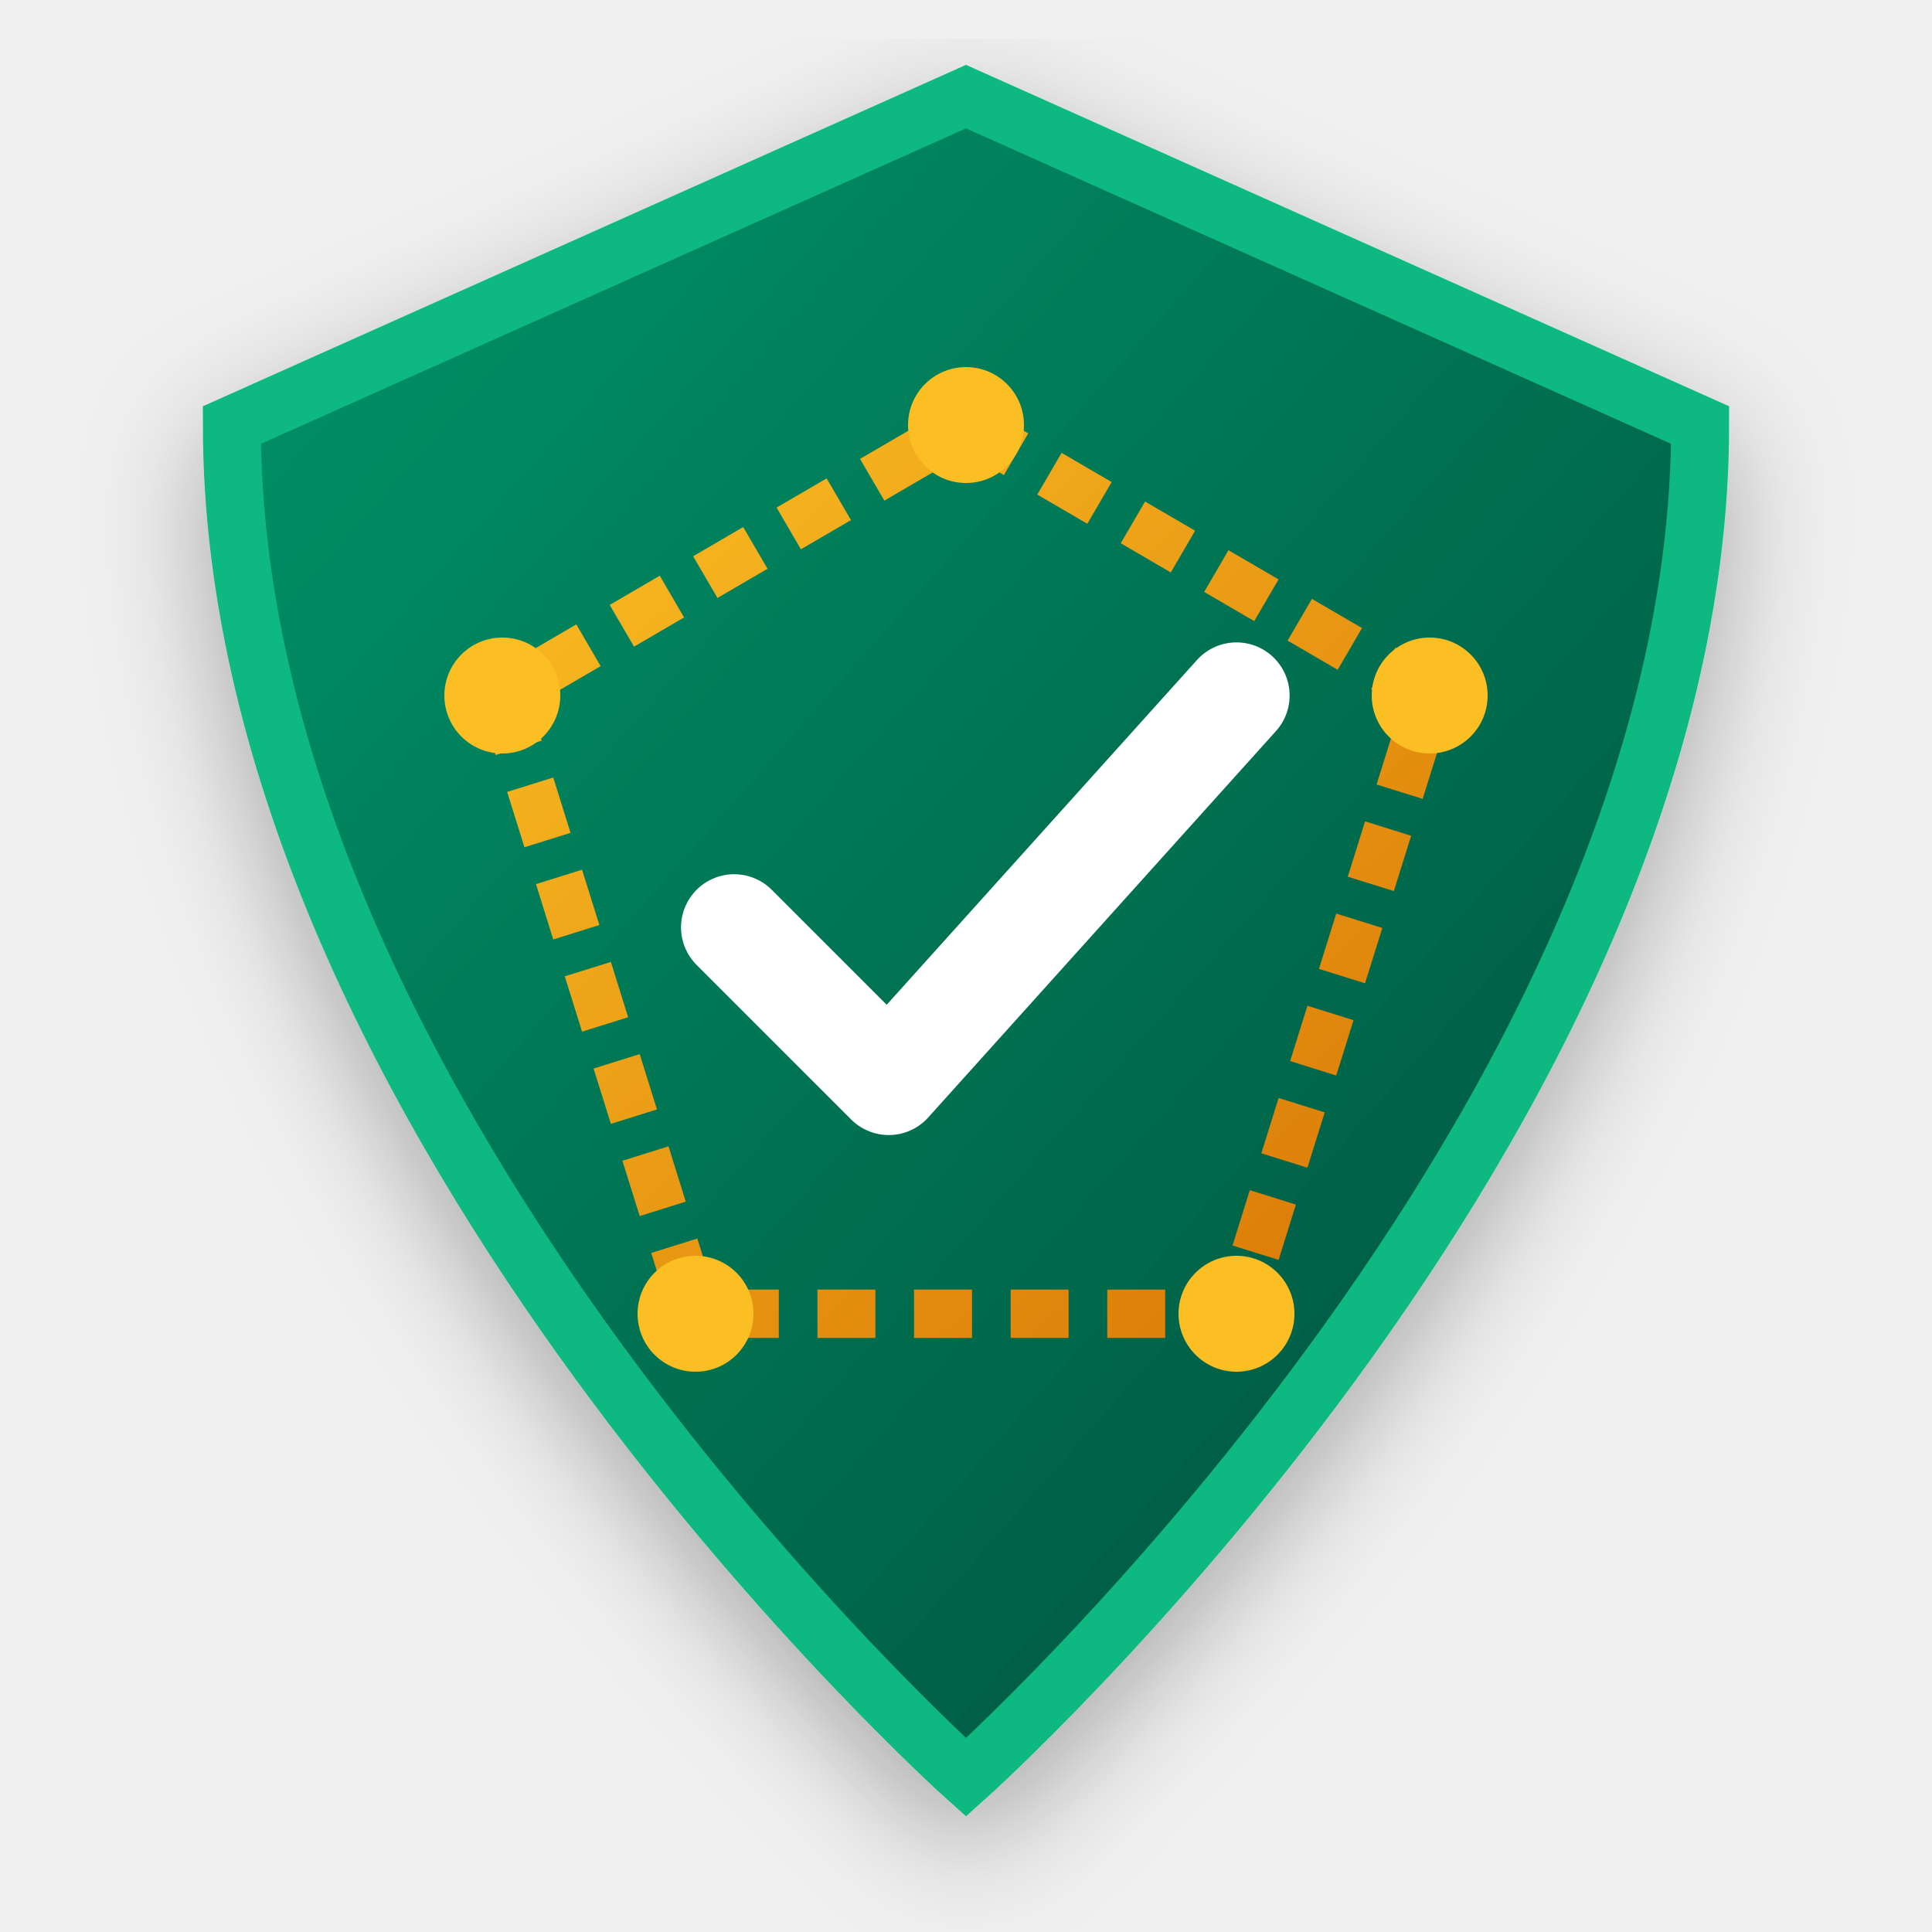
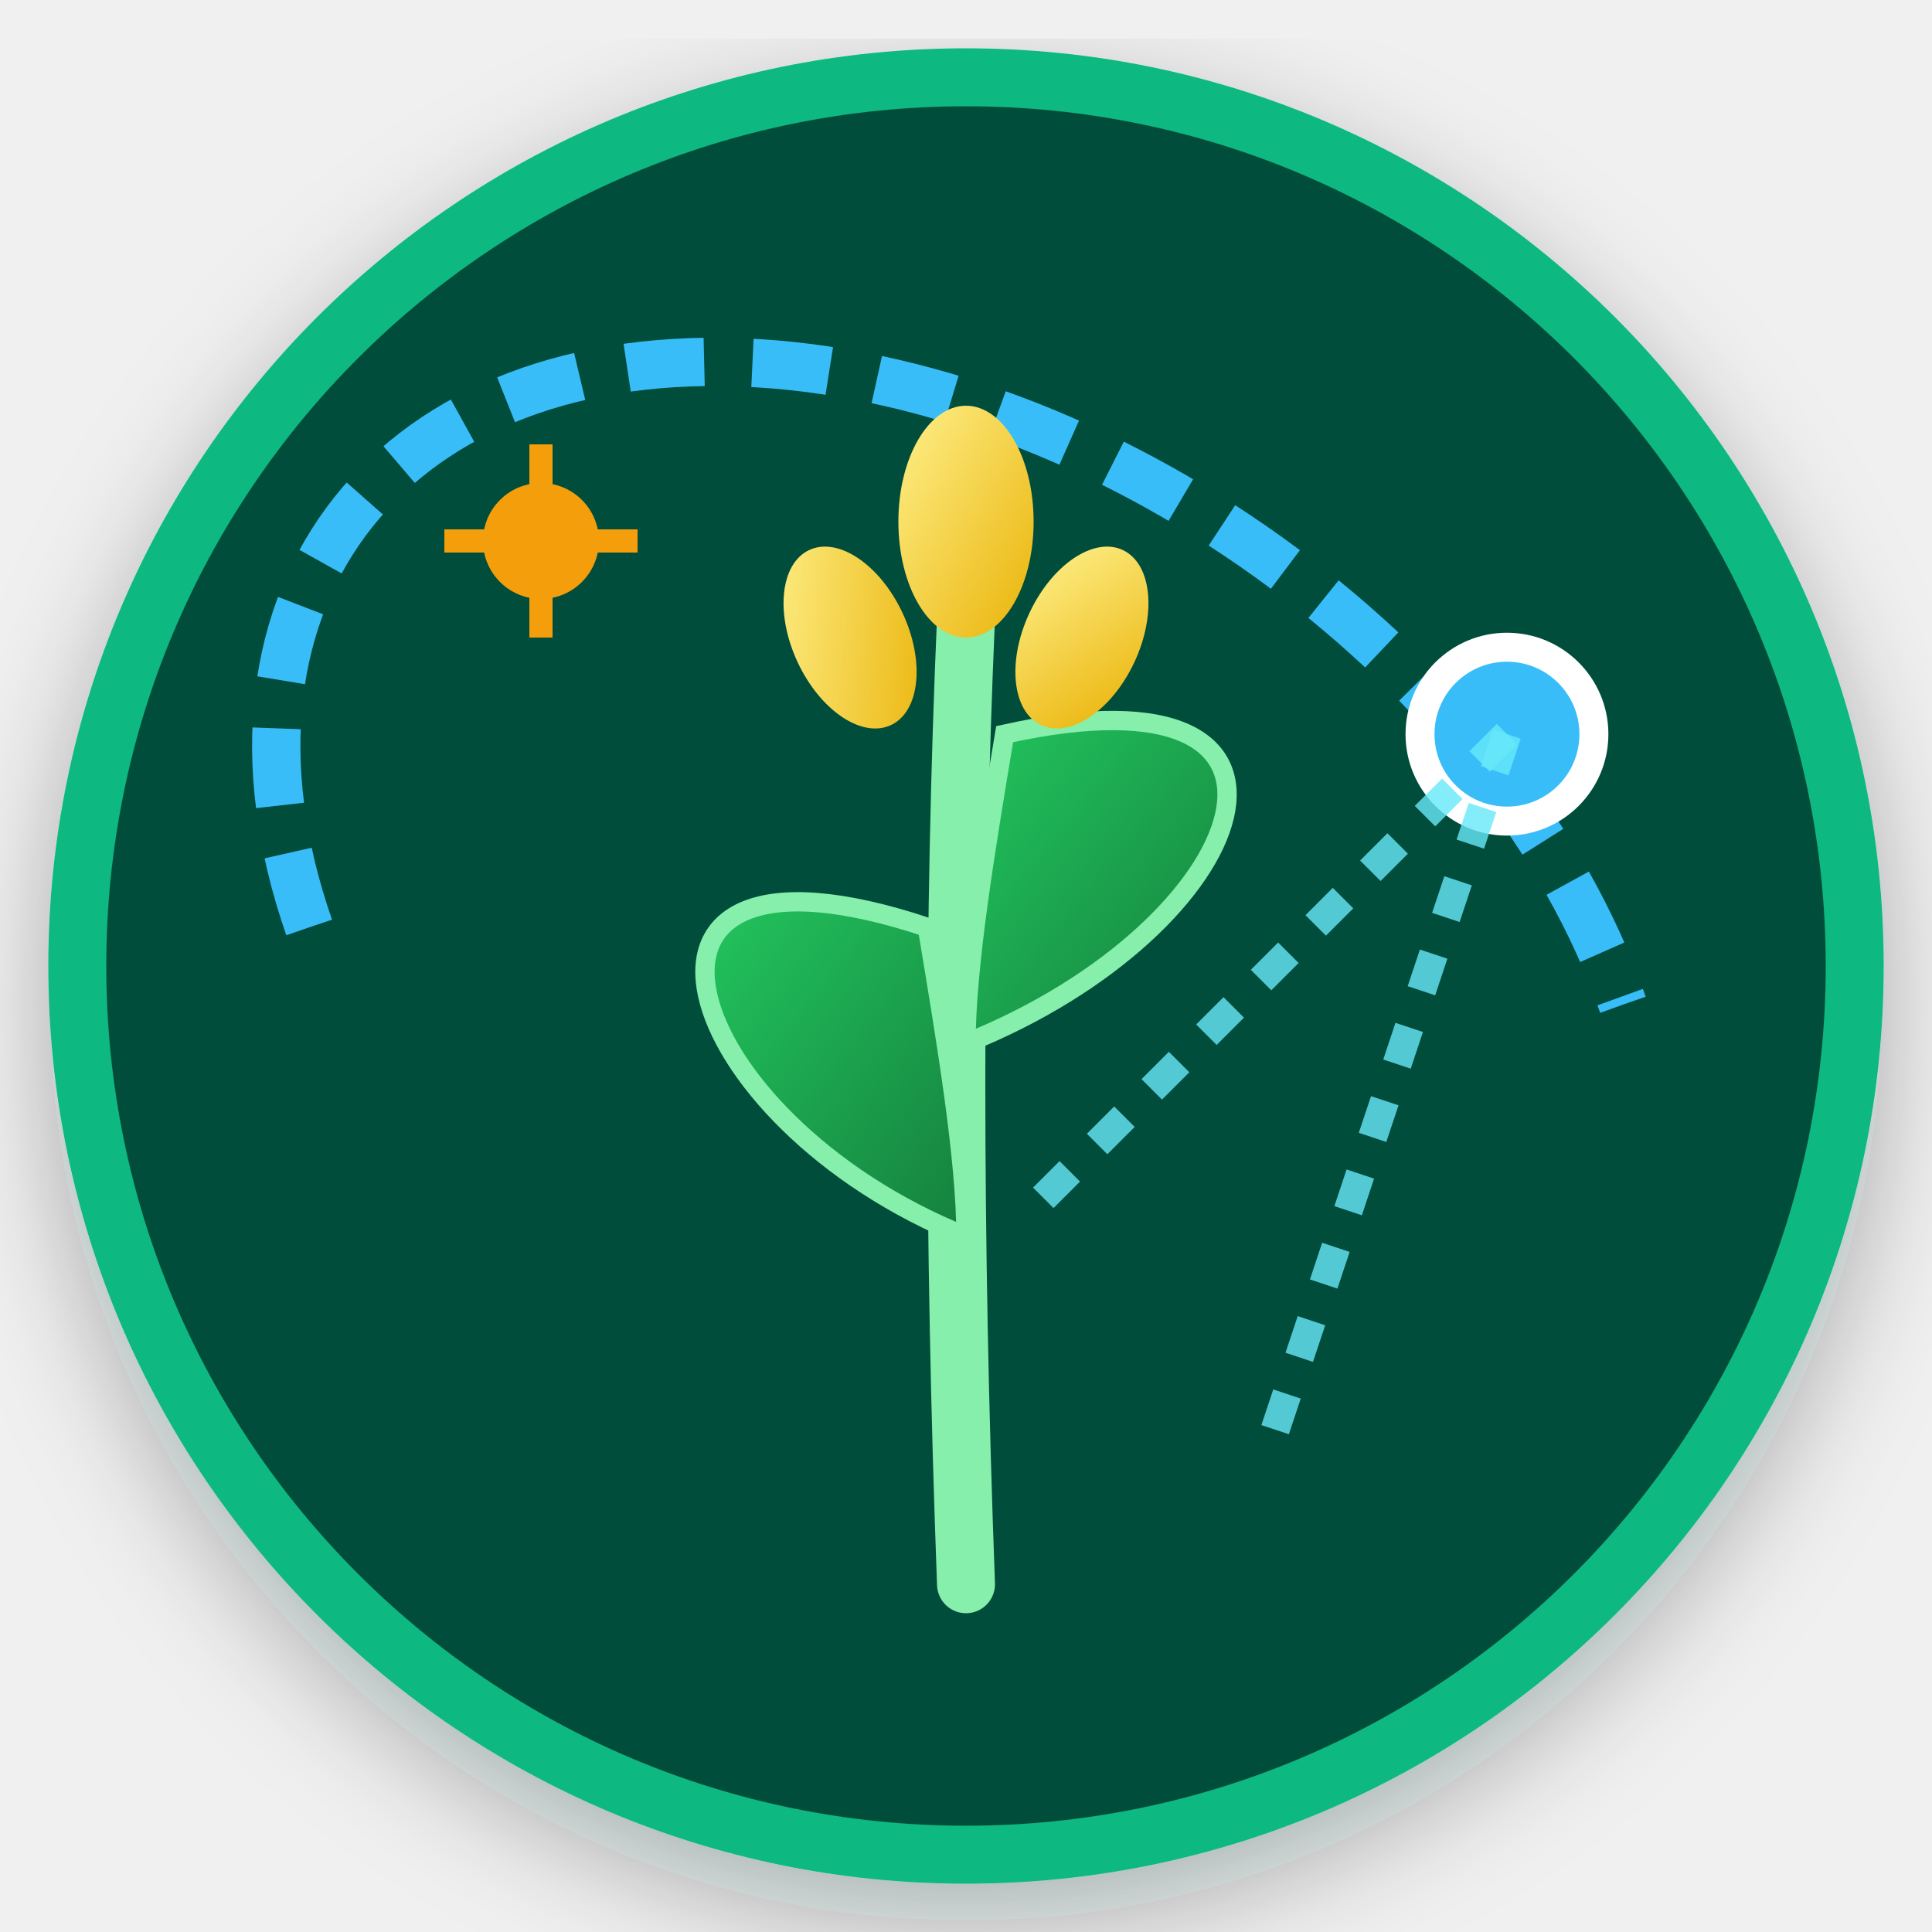
<svg xmlns="http://www.w3.org/2000/svg" viewBox="0 0 100 100" width="100%" height="100%">
  <defs>
-     <linearGradient id="shieldGrad" x1="0%" y1="0%" x2="100%" y2="100%">
-       <stop offset="0%" stop-color="#059669" />
-       <stop offset="100%" stop-color="#064e3b" />
+     <linearGradient id="skyGrad" x1="0%" y1="0%" x2="100%" y2="100%">
+       <stop offset="0%" stop-color="#0284c7" />
+       <stop offset="100%" stop-color="#0369a1" />
+     </linearGradient>
+     <linearGradient id="cropGrad" x1="0%" y1="0%" x2="100%" y2="100%">
+       <stop offset="0%" stop-color="#22c55e" />
+       <stop offset="100%" stop-color="#15803d" />
    </linearGradient>
    <linearGradient id="goldGrad" x1="0%" y1="0%" x2="100%" y2="100%">
-       <stop offset="0%" stop-color="#fbbf24" />
-       <stop offset="100%" stop-color="#d97706" />
+       <stop offset="0%" stop-color="#fef08a" />
+       <stop offset="100%" stop-color="#eab308" />
    </linearGradient>
-     <filter id="glow" x="-20%" y="-20%" width="140%" height="140%">
-       <feDropShadow dx="0" dy="2" stdDeviation="3" flood-color="#000" flood-opacity="0.3" />
+     <filter id="shadow" x="-20%" y="-20%" width="140%" height="140%">
+       <feDropShadow dx="0" dy="2" stdDeviation="3" flood-color="#0f172a" flood-opacity="0.3" />
    </filter>
  </defs>
-   <path d="M50 5 L88 22 C88 58 50 92 50 92 C50 92 12 58 12 22 Z" fill="url(#shieldGrad)" stroke="#10b981" stroke-width="3" filter="url(#glow)" />
-   <polygon points="50,22 74,36 64,68 36,68 26,36" fill="none" stroke="url(#goldGrad)" stroke-width="2.5" stroke-dasharray="3,2" />
-   <circle cx="50" cy="22" r="3" fill="#fbbf24" />
-   <circle cx="74" cy="36" r="3" fill="#fbbf24" />
-   <circle cx="64" cy="68" r="3" fill="#fbbf24" />
-   <circle cx="36" cy="68" r="3" fill="#fbbf24" />
-   <circle cx="26" cy="36" r="3" fill="#fbbf24" />
-   <path d="M38 48 L46 56 L64 36" fill="none" stroke="#ffffff" stroke-width="5.5" stroke-linecap="round" stroke-linejoin="round" />
+   <circle cx="50" cy="50" r="46" fill="#064e3b" stroke="#10b981" stroke-width="3" filter="url(#shadow)" />
+   <path d="M16 48 A36 24 35 0 1 84 52" fill="none" stroke="#38bdf8" stroke-width="2.5" stroke-dasharray="4,2.5" />
+   <circle cx="78" cy="38" r="4.5" fill="#38bdf8" stroke="#ffffff" stroke-width="1.5" />
+   <path d="M78 38 L54 62" stroke="#67e8f9" stroke-width="1.5" stroke-dasharray="2,2" opacity="0.8" />
+   <path d="M78 38 L66 74" stroke="#67e8f9" stroke-width="1.5" stroke-dasharray="2,2" opacity="0.8" />
+   <path d="M50 82 Q49 55 50 32" fill="none" stroke="#86efac" stroke-width="3" stroke-linecap="round" />
+   <path d="M50 64 C35 58 30 42 48 48 C49 54 50 60 50 64 Z" fill="url(#cropGrad)" stroke="#86efac" stroke-width="1" />
+   <path d="M50 54 C65 48 70 34 52 38 C51 44 50 50 50 54 Z" fill="url(#cropGrad)" stroke="#86efac" stroke-width="1" />
+   <ellipse cx="50" cy="27" rx="3.5" ry="6" fill="url(#goldGrad)" />
+   <ellipse cx="44" cy="33" rx="3" ry="5" transform="rotate(-25 44 33)" fill="url(#goldGrad)" />
+   <ellipse cx="56" cy="33" rx="3" ry="5" transform="rotate(25 56 33)" fill="url(#goldGrad)" />
+   <circle cx="28" cy="28" r="3" fill="#f59e0b" />
+   <line x1="23" y1="28" x2="33" y2="28" stroke="#f59e0b" stroke-width="1.2" />
+   <line x1="28" y1="23" x2="28" y2="33" stroke="#f59e0b" stroke-width="1.2" />
</svg>
